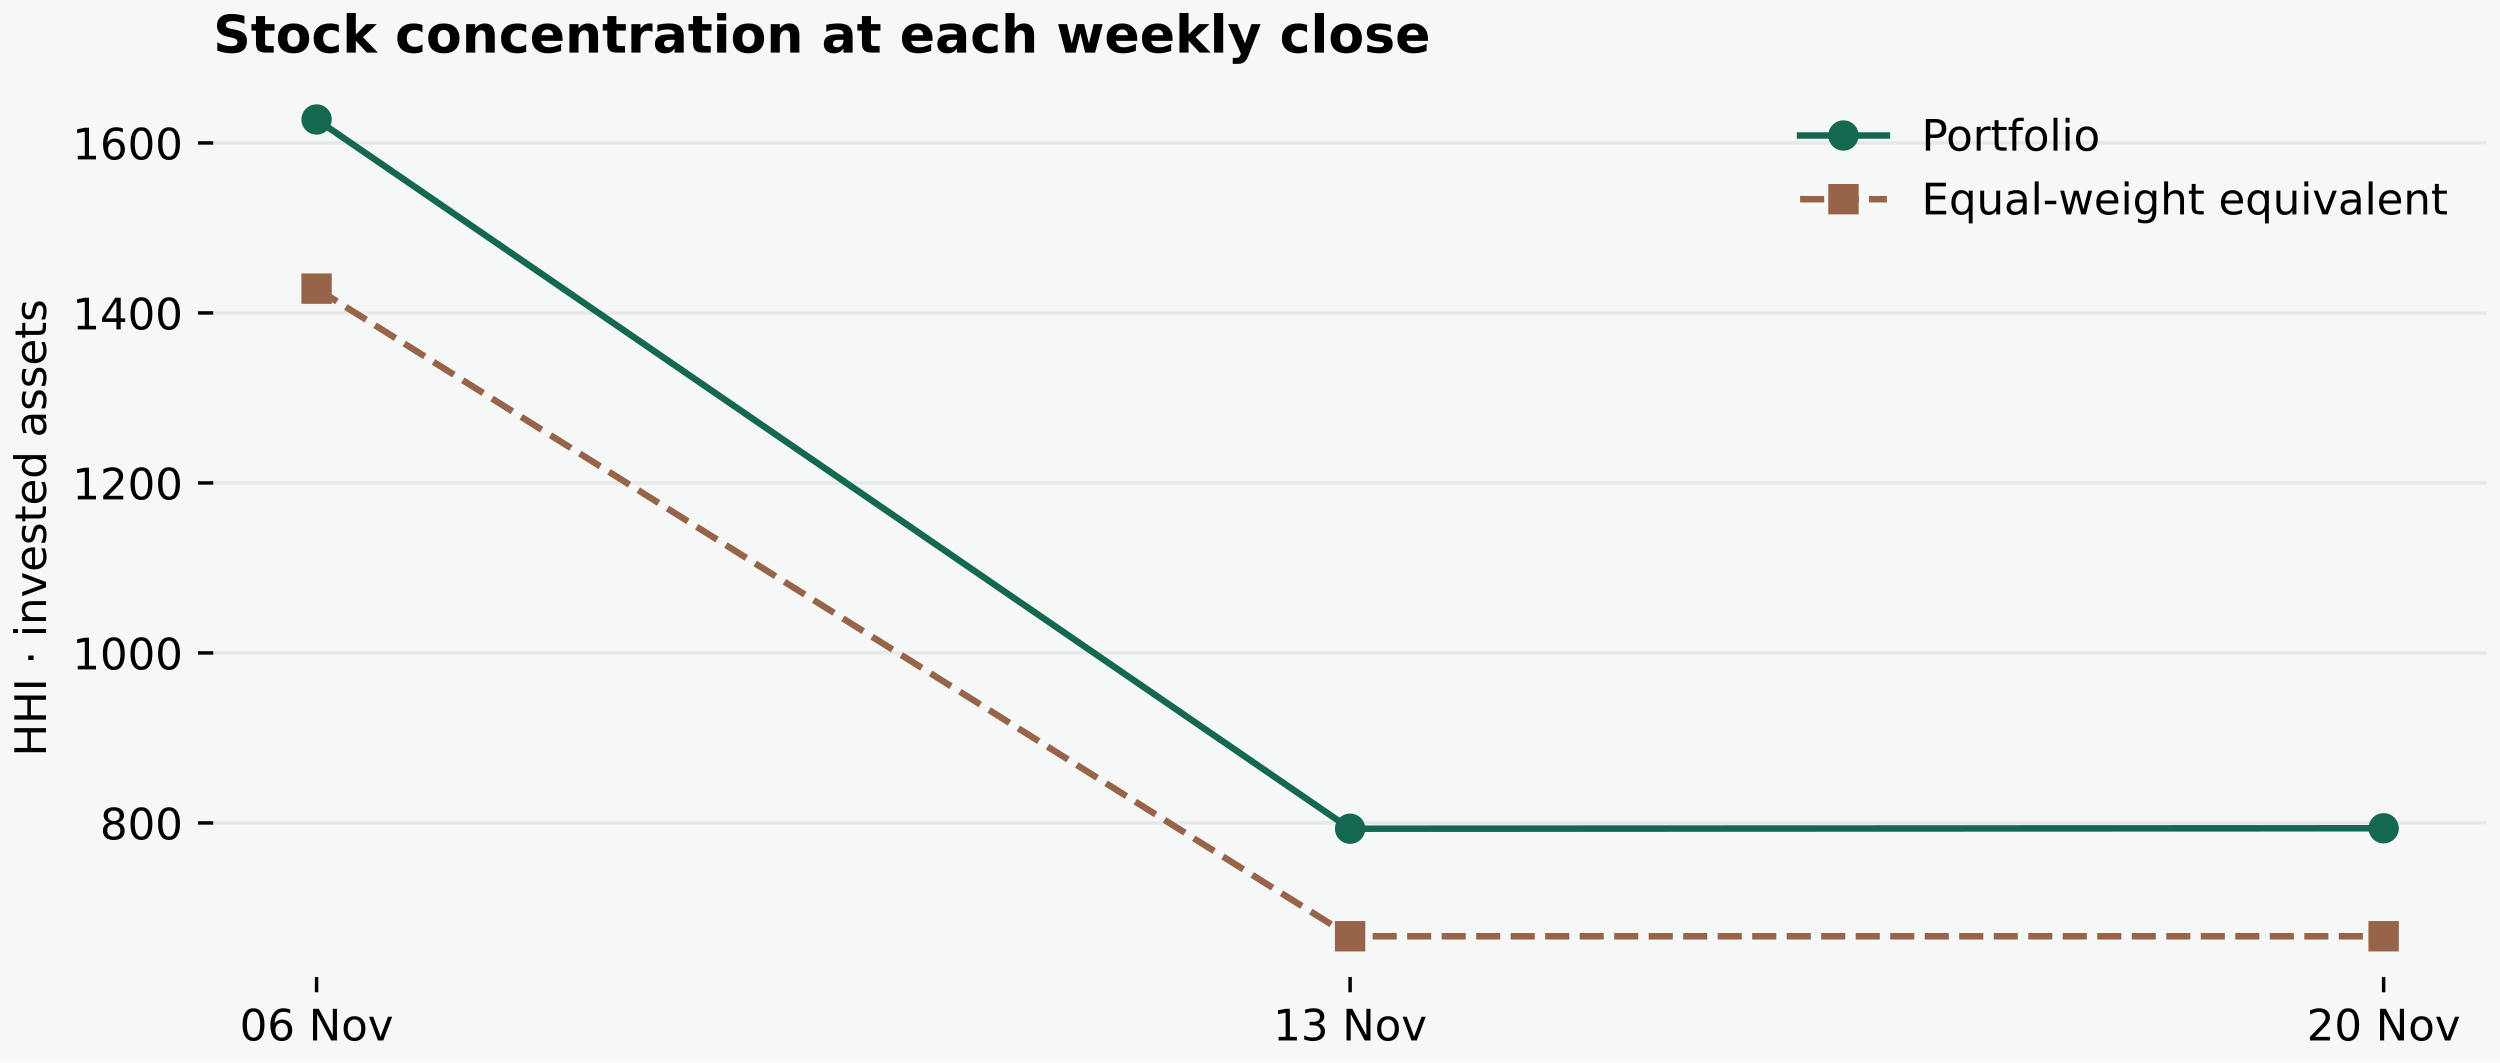
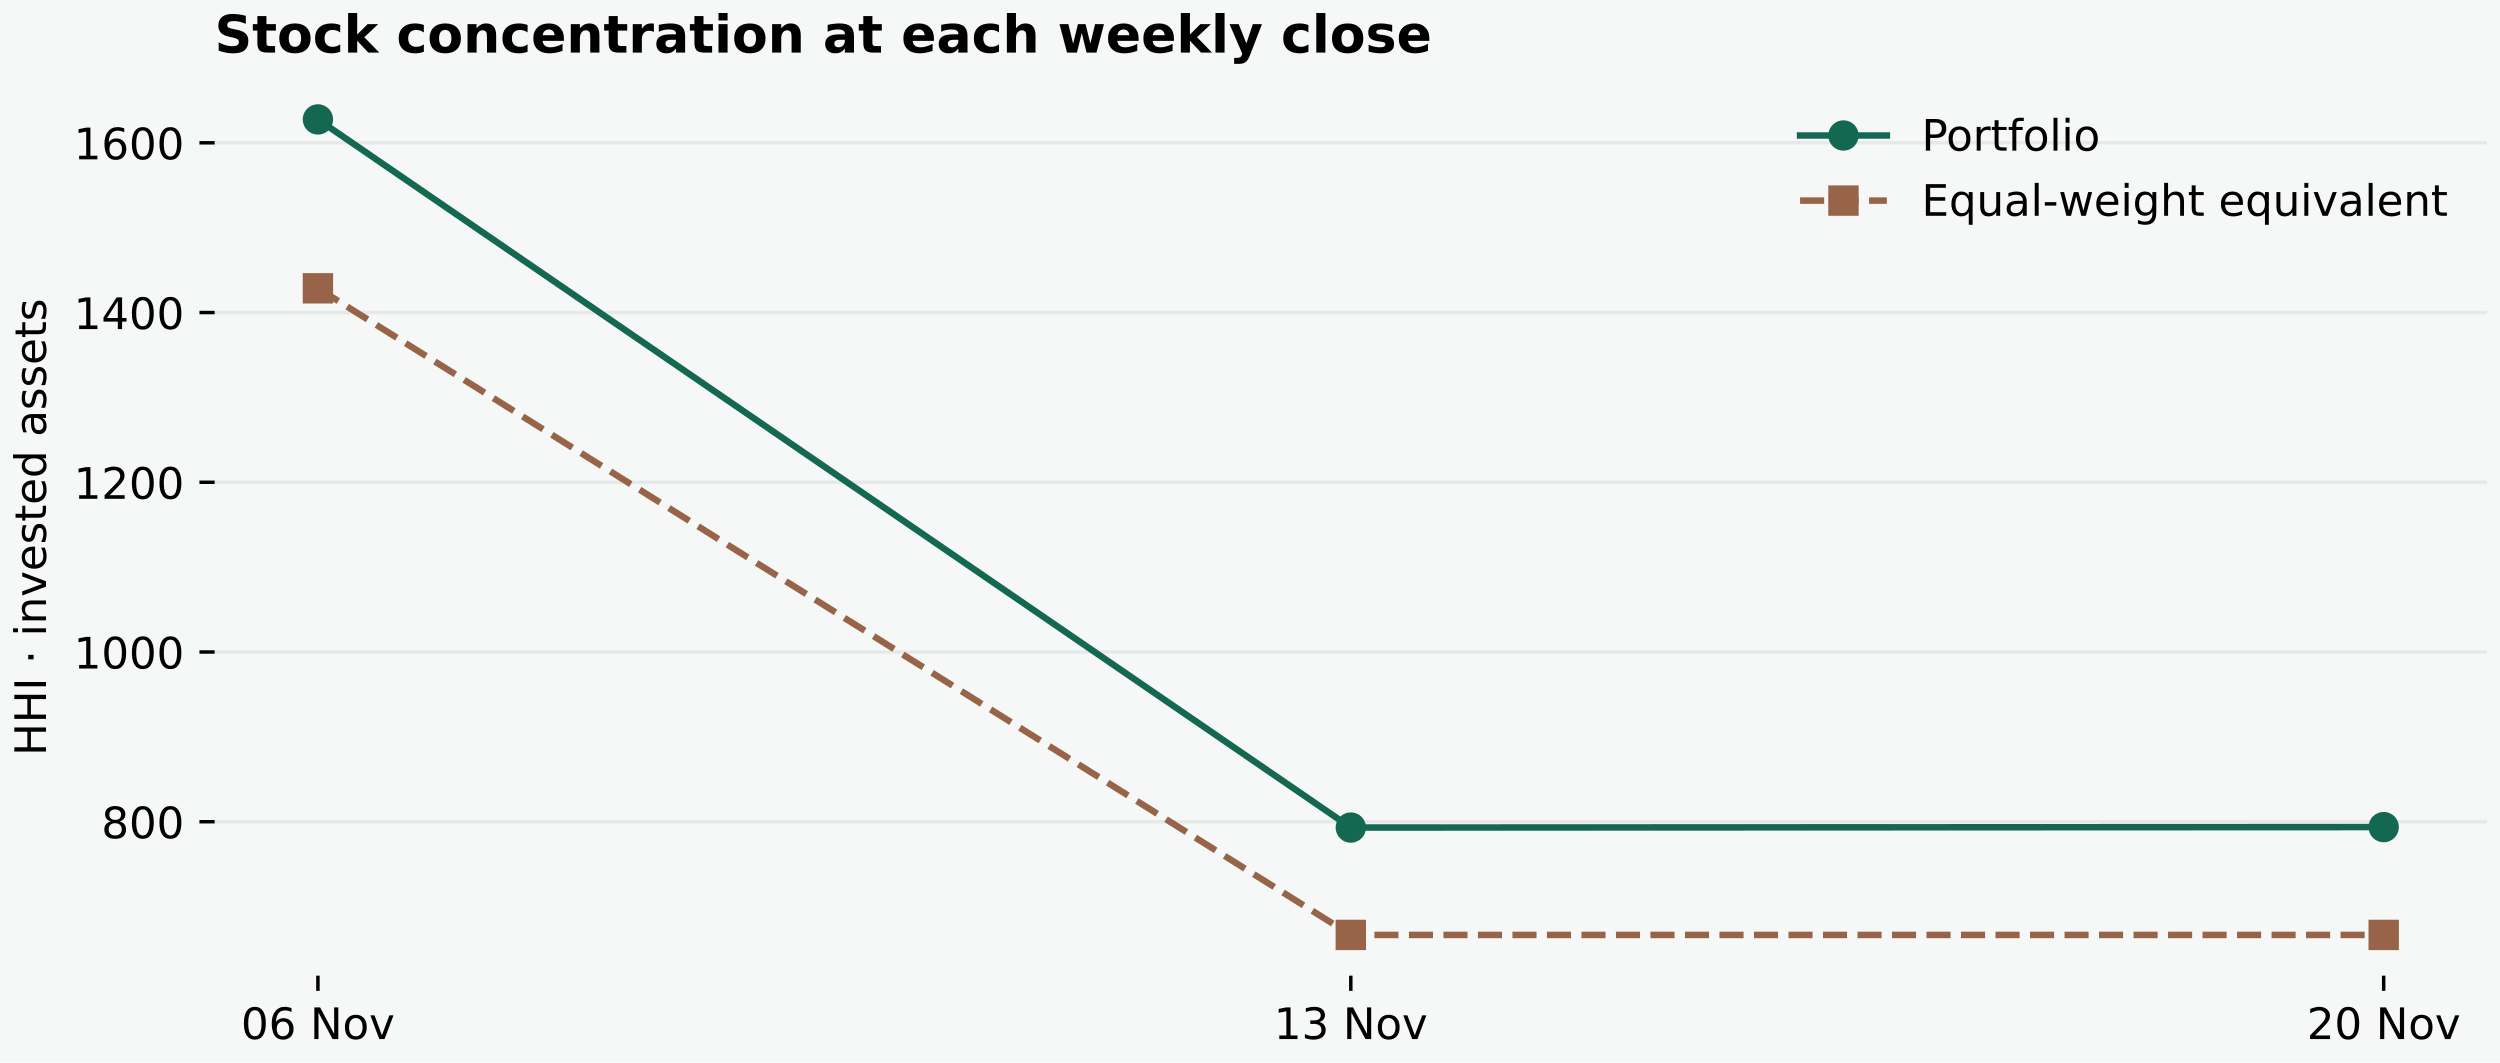
<svg xmlns="http://www.w3.org/2000/svg" xmlns:xlink="http://www.w3.org/1999/xlink" width="576pt" height="244.8pt" viewBox="0 0 576 244.8" version="1.1">
  <defs>
    <style type="text/css">*{stroke-linejoin: round; stroke-linecap: butt}</style>
  </defs>
  <g id="figure_1">
    <g id="patch_1">
      <path d="M 0 244.8  L 576 244.8  L 576 0  L 0 0  z " style="fill: #f5f8f7" />
    </g>
    <g id="axes_1">
      <g id="patch_2">
-         <path d="M 49.128 225.122  L 573 225.122  L 573 18.118  L 49.128 18.118  z " style="fill: #f5f8f7" />
+         <path d="M 49.451 224.8  L 573 224.8  L 573 18.118  L 49.451 18.118  z " style="fill: #f5f8f7" />
      </g>
      <g id="matplotlib.axis_1">
        <g id="xtick_1">
          <g id="line2d_1">
            <defs>
              <path id="m8737be564f" d="M 0 0  L 0 3.5  " style="stroke: #000000; stroke-width: 0.8" />
            </defs>
            <g>
-               <use xlink:href="#m8737be564f" x="72.941" y="225.122" style="stroke: #000000; stroke-width: 0.8" />
+               <use xlink:href="#m8737be564f" x="73.249" y="224.8" style="stroke: #000000; stroke-width: 0.8" />
            </g>
          </g>
          <g id="text_1">
-             <text style="font-size: 10px; font-family: 'DejaVu Sans', 'Bitstream Vera Sans', 'Computer Modern Sans Serif', 'Lucida Grande', 'Verdana', 'Geneva', 'Lucid', 'Arial', 'Helvetica', 'Avant Garde', sans-serif; text-anchor: middle" x="72.941" y="239.72" transform="rotate(-0 72.9407 239.7201)">06 Nov</text>
+             <text style="font-size: 10px; font-family: 'DejaVu Sans', 'Bitstream Vera Sans', 'Computer Modern Sans Serif', 'Lucida Grande', 'Verdana', 'Geneva', 'Lucid', 'Arial', 'Helvetica', 'Avant Garde', sans-serif; text-anchor: middle" x="73.249" y="239.397" transform="rotate(-0 73.24869 239.3974)">06 Nov</text>
          </g>
        </g>
        <g id="xtick_2">
          <g id="line2d_2">
            <g>
-               <use xlink:href="#m8737be564f" x="311.064" y="225.122" style="stroke: #000000; stroke-width: 0.8" />
+               <use xlink:href="#m8737be564f" x="311.225" y="224.8" style="stroke: #000000; stroke-width: 0.8" />
            </g>
          </g>
          <g id="text_2">
-             <text style="font-size: 10px; font-family: 'DejaVu Sans', 'Bitstream Vera Sans', 'Computer Modern Sans Serif', 'Lucida Grande', 'Verdana', 'Geneva', 'Lucid', 'Arial', 'Helvetica', 'Avant Garde', sans-serif; text-anchor: middle" x="311.064" y="239.72" transform="rotate(-0 311.0641 239.7201)">13 Nov</text>
+             <text style="font-size: 10px; font-family: 'DejaVu Sans', 'Bitstream Vera Sans', 'Computer Modern Sans Serif', 'Lucida Grande', 'Verdana', 'Geneva', 'Lucid', 'Arial', 'Helvetica', 'Avant Garde', sans-serif; text-anchor: middle" x="311.225" y="239.397" transform="rotate(-0 311.2254 239.3974)">13 Nov</text>
          </g>
        </g>
        <g id="xtick_3">
          <g id="line2d_3">
            <g>
-               <use xlink:href="#m8737be564f" x="549.187" y="225.122" style="stroke: #000000; stroke-width: 0.8" />
+               <use xlink:href="#m8737be564f" x="549.202" y="224.8" style="stroke: #000000; stroke-width: 0.8" />
            </g>
          </g>
          <g id="text_3">
-             <text style="font-size: 10px; font-family: 'DejaVu Sans', 'Bitstream Vera Sans', 'Computer Modern Sans Serif', 'Lucida Grande', 'Verdana', 'Geneva', 'Lucid', 'Arial', 'Helvetica', 'Avant Garde', sans-serif; text-anchor: middle" x="549.187" y="239.72" transform="rotate(-0 549.1874 239.7201)">20 Nov</text>
+             <text style="font-size: 10px; font-family: 'DejaVu Sans', 'Bitstream Vera Sans', 'Computer Modern Sans Serif', 'Lucida Grande', 'Verdana', 'Geneva', 'Lucid', 'Arial', 'Helvetica', 'Avant Garde', sans-serif; text-anchor: middle" x="549.202" y="239.397" transform="rotate(-0 549.2021 239.3974)">20 Nov</text>
          </g>
        </g>
      </g>
      <g id="matplotlib.axis_2">
        <g id="ytick_1">
          <g id="line2d_4">
-             <path d="M 49.128 189.601  L 573 189.601  " clip-path="url(#p63b7f3a22f)" style="fill: none; stroke: #b0b0b0; stroke-opacity: 0.2; stroke-width: 0.8; stroke-linecap: square" />
+             <path d="M 49.451 189.334  L 573 189.334  " clip-path="url(#pa0aba52807)" style="fill: none; stroke: #b0b0b0; stroke-opacity: 0.2; stroke-width: 0.8; stroke-linecap: square" />
          </g>
          <g id="line2d_5">
            <defs>
              <path id="me84bda652d" d="M 0 0  L -3.5 0  " style="stroke: #000000; stroke-width: 0.8" />
            </defs>
            <g>
-               <use xlink:href="#me84bda652d" x="49.128" y="189.601" style="stroke: #000000; stroke-width: 0.8" />
+               <use xlink:href="#me84bda652d" x="49.451" y="189.334" style="stroke: #000000; stroke-width: 0.8" />
            </g>
          </g>
          <g id="text_4">
-             <text style="font-size: 10px; font-family: 'DejaVu Sans', 'Bitstream Vera Sans', 'Computer Modern Sans Serif', 'Lucida Grande', 'Verdana', 'Geneva', 'Lucid', 'Arial', 'Helvetica', 'Avant Garde', sans-serif; text-anchor: end" x="42.128" y="193.4" transform="rotate(-0 42.12837 193.3999)">800</text>
+             <text style="font-size: 10px; font-family: 'DejaVu Sans', 'Bitstream Vera Sans', 'Computer Modern Sans Serif', 'Lucida Grande', 'Verdana', 'Geneva', 'Lucid', 'Arial', 'Helvetica', 'Avant Garde', sans-serif; text-anchor: end" x="42.451" y="193.133" transform="rotate(-0 42.45102 193.1329)">800</text>
          </g>
        </g>
        <g id="ytick_2">
          <g id="line2d_6">
-             <path d="M 49.128 150.433  L 573 150.433  " clip-path="url(#p63b7f3a22f)" style="fill: none; stroke: #b0b0b0; stroke-opacity: 0.2; stroke-width: 0.8; stroke-linecap: square" />
+             <path d="M 49.451 150.227  L 573 150.227  " clip-path="url(#pa0aba52807)" style="fill: none; stroke: #b0b0b0; stroke-opacity: 0.2; stroke-width: 0.8; stroke-linecap: square" />
          </g>
          <g id="line2d_7">
            <g>
-               <use xlink:href="#me84bda652d" x="49.128" y="150.433" style="stroke: #000000; stroke-width: 0.8" />
+               <use xlink:href="#me84bda652d" x="49.451" y="150.227" style="stroke: #000000; stroke-width: 0.8" />
            </g>
          </g>
          <g id="text_5">
-             <text style="font-size: 10px; font-family: 'DejaVu Sans', 'Bitstream Vera Sans', 'Computer Modern Sans Serif', 'Lucida Grande', 'Verdana', 'Geneva', 'Lucid', 'Arial', 'Helvetica', 'Avant Garde', sans-serif; text-anchor: end" x="42.128" y="154.232" transform="rotate(-0 42.12837 154.2324)">1000</text>
+             <text style="font-size: 10px; font-family: 'DejaVu Sans', 'Bitstream Vera Sans', 'Computer Modern Sans Serif', 'Lucida Grande', 'Verdana', 'Geneva', 'Lucid', 'Arial', 'Helvetica', 'Avant Garde', sans-serif; text-anchor: end" x="42.451" y="154.026" transform="rotate(-0 42.45102 154.0263)">1000</text>
          </g>
        </g>
        <g id="ytick_3">
          <g id="line2d_8">
-             <path d="M 49.128 111.266  L 573 111.266  " clip-path="url(#p63b7f3a22f)" style="fill: none; stroke: #b0b0b0; stroke-opacity: 0.2; stroke-width: 0.8; stroke-linecap: square" />
+             <path d="M 49.451 111.121  L 573 111.121  " clip-path="url(#pa0aba52807)" style="fill: none; stroke: #b0b0b0; stroke-opacity: 0.2; stroke-width: 0.8; stroke-linecap: square" />
          </g>
          <g id="line2d_9">
            <g>
-               <use xlink:href="#me84bda652d" x="49.128" y="111.266" style="stroke: #000000; stroke-width: 0.8" />
+               <use xlink:href="#me84bda652d" x="49.451" y="111.121" style="stroke: #000000; stroke-width: 0.8" />
            </g>
          </g>
          <g id="text_6">
-             <text style="font-size: 10px; font-family: 'DejaVu Sans', 'Bitstream Vera Sans', 'Computer Modern Sans Serif', 'Lucida Grande', 'Verdana', 'Geneva', 'Lucid', 'Arial', 'Helvetica', 'Avant Garde', sans-serif; text-anchor: end" x="42.128" y="115.065" transform="rotate(-0 42.12837 115.0649)">1200</text>
+             <text style="font-size: 10px; font-family: 'DejaVu Sans', 'Bitstream Vera Sans', 'Computer Modern Sans Serif', 'Lucida Grande', 'Verdana', 'Geneva', 'Lucid', 'Arial', 'Helvetica', 'Avant Garde', sans-serif; text-anchor: end" x="42.451" y="114.92" transform="rotate(-0 42.45102 114.9196)">1200</text>
          </g>
        </g>
        <g id="ytick_4">
          <g id="line2d_10">
-             <path d="M 49.128 72.098  L 573 72.098  " clip-path="url(#p63b7f3a22f)" style="fill: none; stroke: #b0b0b0; stroke-opacity: 0.2; stroke-width: 0.8; stroke-linecap: square" />
+             <path d="M 49.451 72.014  L 573 72.014  " clip-path="url(#pa0aba52807)" style="fill: none; stroke: #b0b0b0; stroke-opacity: 0.2; stroke-width: 0.8; stroke-linecap: square" />
          </g>
          <g id="line2d_11">
            <g>
-               <use xlink:href="#me84bda652d" x="49.128" y="72.098" style="stroke: #000000; stroke-width: 0.8" />
+               <use xlink:href="#me84bda652d" x="49.451" y="72.014" style="stroke: #000000; stroke-width: 0.8" />
            </g>
          </g>
          <g id="text_7">
-             <text style="font-size: 10px; font-family: 'DejaVu Sans', 'Bitstream Vera Sans', 'Computer Modern Sans Serif', 'Lucida Grande', 'Verdana', 'Geneva', 'Lucid', 'Arial', 'Helvetica', 'Avant Garde', sans-serif; text-anchor: end" x="42.128" y="75.897" transform="rotate(-0 42.12837 75.89735)">1400</text>
+             <text style="font-size: 10px; font-family: 'DejaVu Sans', 'Bitstream Vera Sans', 'Computer Modern Sans Serif', 'Lucida Grande', 'Verdana', 'Geneva', 'Lucid', 'Arial', 'Helvetica', 'Avant Garde', sans-serif; text-anchor: end" x="42.451" y="75.813" transform="rotate(-0 42.45102 75.81302)">1400</text>
          </g>
        </g>
        <g id="ytick_5">
          <g id="line2d_12">
-             <path d="M 49.128 32.931  L 573 32.931  " clip-path="url(#p63b7f3a22f)" style="fill: none; stroke: #b0b0b0; stroke-opacity: 0.2; stroke-width: 0.8; stroke-linecap: square" />
+             <path d="M 49.451 32.908  L 573 32.908  " clip-path="url(#pa0aba52807)" style="fill: none; stroke: #b0b0b0; stroke-opacity: 0.2; stroke-width: 0.8; stroke-linecap: square" />
          </g>
          <g id="line2d_13">
            <g>
-               <use xlink:href="#me84bda652d" x="49.128" y="32.931" style="stroke: #000000; stroke-width: 0.8" />
+               <use xlink:href="#me84bda652d" x="49.451" y="32.908" style="stroke: #000000; stroke-width: 0.8" />
            </g>
          </g>
          <g id="text_8">
-             <text style="font-size: 10px; font-family: 'DejaVu Sans', 'Bitstream Vera Sans', 'Computer Modern Sans Serif', 'Lucida Grande', 'Verdana', 'Geneva', 'Lucid', 'Arial', 'Helvetica', 'Avant Garde', sans-serif; text-anchor: end" x="42.128" y="36.73" transform="rotate(-0 42.12837 36.72982)">1600</text>
+             <text style="font-size: 10px; font-family: 'DejaVu Sans', 'Bitstream Vera Sans', 'Computer Modern Sans Serif', 'Lucida Grande', 'Verdana', 'Geneva', 'Lucid', 'Arial', 'Helvetica', 'Avant Garde', sans-serif; text-anchor: end" x="42.451" y="36.706" transform="rotate(-0 42.45102 36.7064)">1600</text>
          </g>
        </g>
        <g id="text_9">
-           <text style="font-size: 10px; font-family: 'DejaVu Sans', 'Bitstream Vera Sans', 'Computer Modern Sans Serif', 'Lucida Grande', 'Verdana', 'Geneva', 'Lucid', 'Arial', 'Helvetica', 'Avant Garde', sans-serif; text-anchor: middle" x="10.599" y="121.62" transform="rotate(-90 10.59868 121.62)">HHI · invested assets</text>
+           <text style="font-size: 10px; font-family: 'DejaVu Sans', 'Bitstream Vera Sans', 'Computer Modern Sans Serif', 'Lucida Grande', 'Verdana', 'Geneva', 'Lucid', 'Arial', 'Helvetica', 'Avant Garde', sans-serif; text-anchor: middle" x="10.599" y="121.459" transform="rotate(-90 10.59868 121.4591)">HHI · invested assets</text>
        </g>
      </g>
      <g id="line2d_14">
-         <path d="M 72.941 27.528  L 311.064 190.938  L 549.187 190.831  " clip-path="url(#p63b7f3a22f)" style="fill: none; stroke: #146751; stroke-width: 1.5; stroke-linecap: square" />
+         <path d="M 73.249 27.513  L 311.225 190.669  L 549.202 190.562  " clip-path="url(#pa0aba52807)" style="fill: none; stroke: #146751; stroke-width: 1.5; stroke-linecap: square" />
        <defs>
          <path id="m58e57bcdbb" d="M 0 3  C 0.796 3 1.559 2.684 2.121 2.121  C 2.684 1.559 3 0.796 3 0  C 3 -0.796 2.684 -1.559 2.121 -2.121  C 1.559 -2.684 0.796 -3 0 -3  C -0.796 -3 -1.559 -2.684 -2.121 -2.121  C -2.684 -1.559 -3 -0.796 -3 0  C -3 0.796 -2.684 1.559 -2.121 2.121  C -1.559 2.684 -0.796 3 0 3  z " style="stroke: #146751" />
        </defs>
-         <g clip-path="url(#p63b7f3a22f)">
-           <use xlink:href="#m58e57bcdbb" x="72.941" y="27.528" style="fill: #146751; stroke: #146751" />
-           <use xlink:href="#m58e57bcdbb" x="311.064" y="190.938" style="fill: #146751; stroke: #146751" />
-           <use xlink:href="#m58e57bcdbb" x="549.187" y="190.831" style="fill: #146751; stroke: #146751" />
+         <g clip-path="url(#pa0aba52807)">
+           <use xlink:href="#m58e57bcdbb" x="73.249" y="27.513" style="fill: #146751; stroke: #146751" />
+           <use xlink:href="#m58e57bcdbb" x="311.225" y="190.669" style="fill: #146751; stroke: #146751" />
+           <use xlink:href="#m58e57bcdbb" x="549.202" y="190.562" style="fill: #146751; stroke: #146751" />
        </g>
      </g>
      <g id="line2d_15">
-         <path d="M 72.941 66.503  L 311.064 215.712  L 549.187 215.712  " clip-path="url(#p63b7f3a22f)" style="fill: none; stroke-dasharray: 5.55,2.4; stroke-dashoffset: 0; stroke: #976449; stroke-width: 1.5" />
+         <path d="M 73.249 66.428  L 311.225 215.405  L 549.202 215.405  " clip-path="url(#pa0aba52807)" style="fill: none; stroke-dasharray: 5.55,2.4; stroke-dashoffset: 0; stroke: #976449; stroke-width: 1.5" />
        <defs>
          <path id="m1e9df584c2" d="M -3 3  L 3 3  L 3 -3  L -3 -3  z " style="stroke: #976449; stroke-linejoin: miter" />
        </defs>
-         <g clip-path="url(#p63b7f3a22f)">
-           <use xlink:href="#m1e9df584c2" x="72.941" y="66.503" style="fill: #976449; stroke: #976449; stroke-linejoin: miter" />
-           <use xlink:href="#m1e9df584c2" x="311.064" y="215.712" style="fill: #976449; stroke: #976449; stroke-linejoin: miter" />
-           <use xlink:href="#m1e9df584c2" x="549.187" y="215.712" style="fill: #976449; stroke: #976449; stroke-linejoin: miter" />
+         <g clip-path="url(#pa0aba52807)">
+           <use xlink:href="#m1e9df584c2" x="73.249" y="66.428" style="fill: #976449; stroke: #976449; stroke-linejoin: miter" />
+           <use xlink:href="#m1e9df584c2" x="311.225" y="215.405" style="fill: #976449; stroke: #976449; stroke-linejoin: miter" />
+           <use xlink:href="#m1e9df584c2" x="549.202" y="215.405" style="fill: #976449; stroke: #976449; stroke-linejoin: miter" />
        </g>
      </g>
      <g id="text_10">
-         <text style="font-weight: 700; font-size: 12px; font-family: 'DejaVu Sans', 'Bitstream Vera Sans', 'Computer Modern Sans Serif', 'Lucida Grande', 'Verdana', 'Geneva', 'Lucid', 'Arial', 'Helvetica', 'Avant Garde', sans-serif; text-anchor: start" x="49.128" y="12.118" transform="rotate(-0 49.12837 12.11837)">Stock concentration at each weekly close</text>
+         <text style="font-weight: 700; font-size: 12px; font-family: 'DejaVu Sans', 'Bitstream Vera Sans', 'Computer Modern Sans Serif', 'Lucida Grande', 'Verdana', 'Geneva', 'Lucid', 'Arial', 'Helvetica', 'Avant Garde', sans-serif; text-anchor: start" x="49.451" y="12.118" transform="rotate(-0 49.45102 12.11837)">Stock concentration at each weekly close</text>
      </g>
      <g id="legend_1">
        <g id="line2d_16">
          <path d="M 414.734 31.217  L 424.734 31.217  L 434.734 31.217  " style="fill: none; stroke: #146751; stroke-width: 1.5; stroke-linecap: square" />
          <g>
            <use xlink:href="#m58e57bcdbb" x="424.734" y="31.217" style="fill: #146751; stroke: #146751" />
          </g>
        </g>
        <g id="text_11">
          <text style="font-size: 10px; font-family: 'DejaVu Sans', 'Bitstream Vera Sans', 'Computer Modern Sans Serif', 'Lucida Grande', 'Verdana', 'Geneva', 'Lucid', 'Arial', 'Helvetica', 'Avant Garde', sans-serif; text-anchor: start" x="442.734" y="34.717" transform="rotate(-0 442.7341 34.7168)">Portfolio</text>
        </g>
        <g id="line2d_17">
-           <path d="M 414.734 45.895  L 424.734 45.895  L 434.734 45.895  " style="fill: none; stroke-dasharray: 5.55,2.4; stroke-dashoffset: 0; stroke: #976449; stroke-width: 1.5" />
+           <path d="M 414.734 46.218  L 424.734 46.218  L 434.734 46.218  " style="fill: none; stroke-dasharray: 5.55,2.4; stroke-dashoffset: 0; stroke: #976449; stroke-width: 1.5" />
          <g>
-             <use xlink:href="#m1e9df584c2" x="424.734" y="45.895" style="fill: #976449; stroke: #976449; stroke-linejoin: miter" />
+             <use xlink:href="#m1e9df584c2" x="424.734" y="46.218" style="fill: #976449; stroke: #976449; stroke-linejoin: miter" />
          </g>
        </g>
        <g id="text_12">
-           <text style="font-size: 10px; font-family: 'DejaVu Sans', 'Bitstream Vera Sans', 'Computer Modern Sans Serif', 'Lucida Grande', 'Verdana', 'Geneva', 'Lucid', 'Arial', 'Helvetica', 'Avant Garde', sans-serif; text-anchor: start" x="442.734" y="49.395" transform="rotate(-0 442.7341 49.39493)">Equal-weight equivalent</text>
+           <text style="font-size: 10px; font-family: 'DejaVu Sans', 'Bitstream Vera Sans', 'Computer Modern Sans Serif', 'Lucida Grande', 'Verdana', 'Geneva', 'Lucid', 'Arial', 'Helvetica', 'Avant Garde', sans-serif; text-anchor: start" x="442.734" y="49.718" transform="rotate(-0 442.7341 49.71758)">Equal-weight equivalent</text>
        </g>
      </g>
    </g>
  </g>
  <defs>
-     <clipPath id="p63b7f3a22f">
-       <rect x="49.128" y="18.118" width="523.871" height="207.003" />
+     <clipPath id="pa0aba52807">
+       <rect x="49.451" y="18.118" width="523.549" height="206.681" />
    </clipPath>
  </defs>
</svg>
